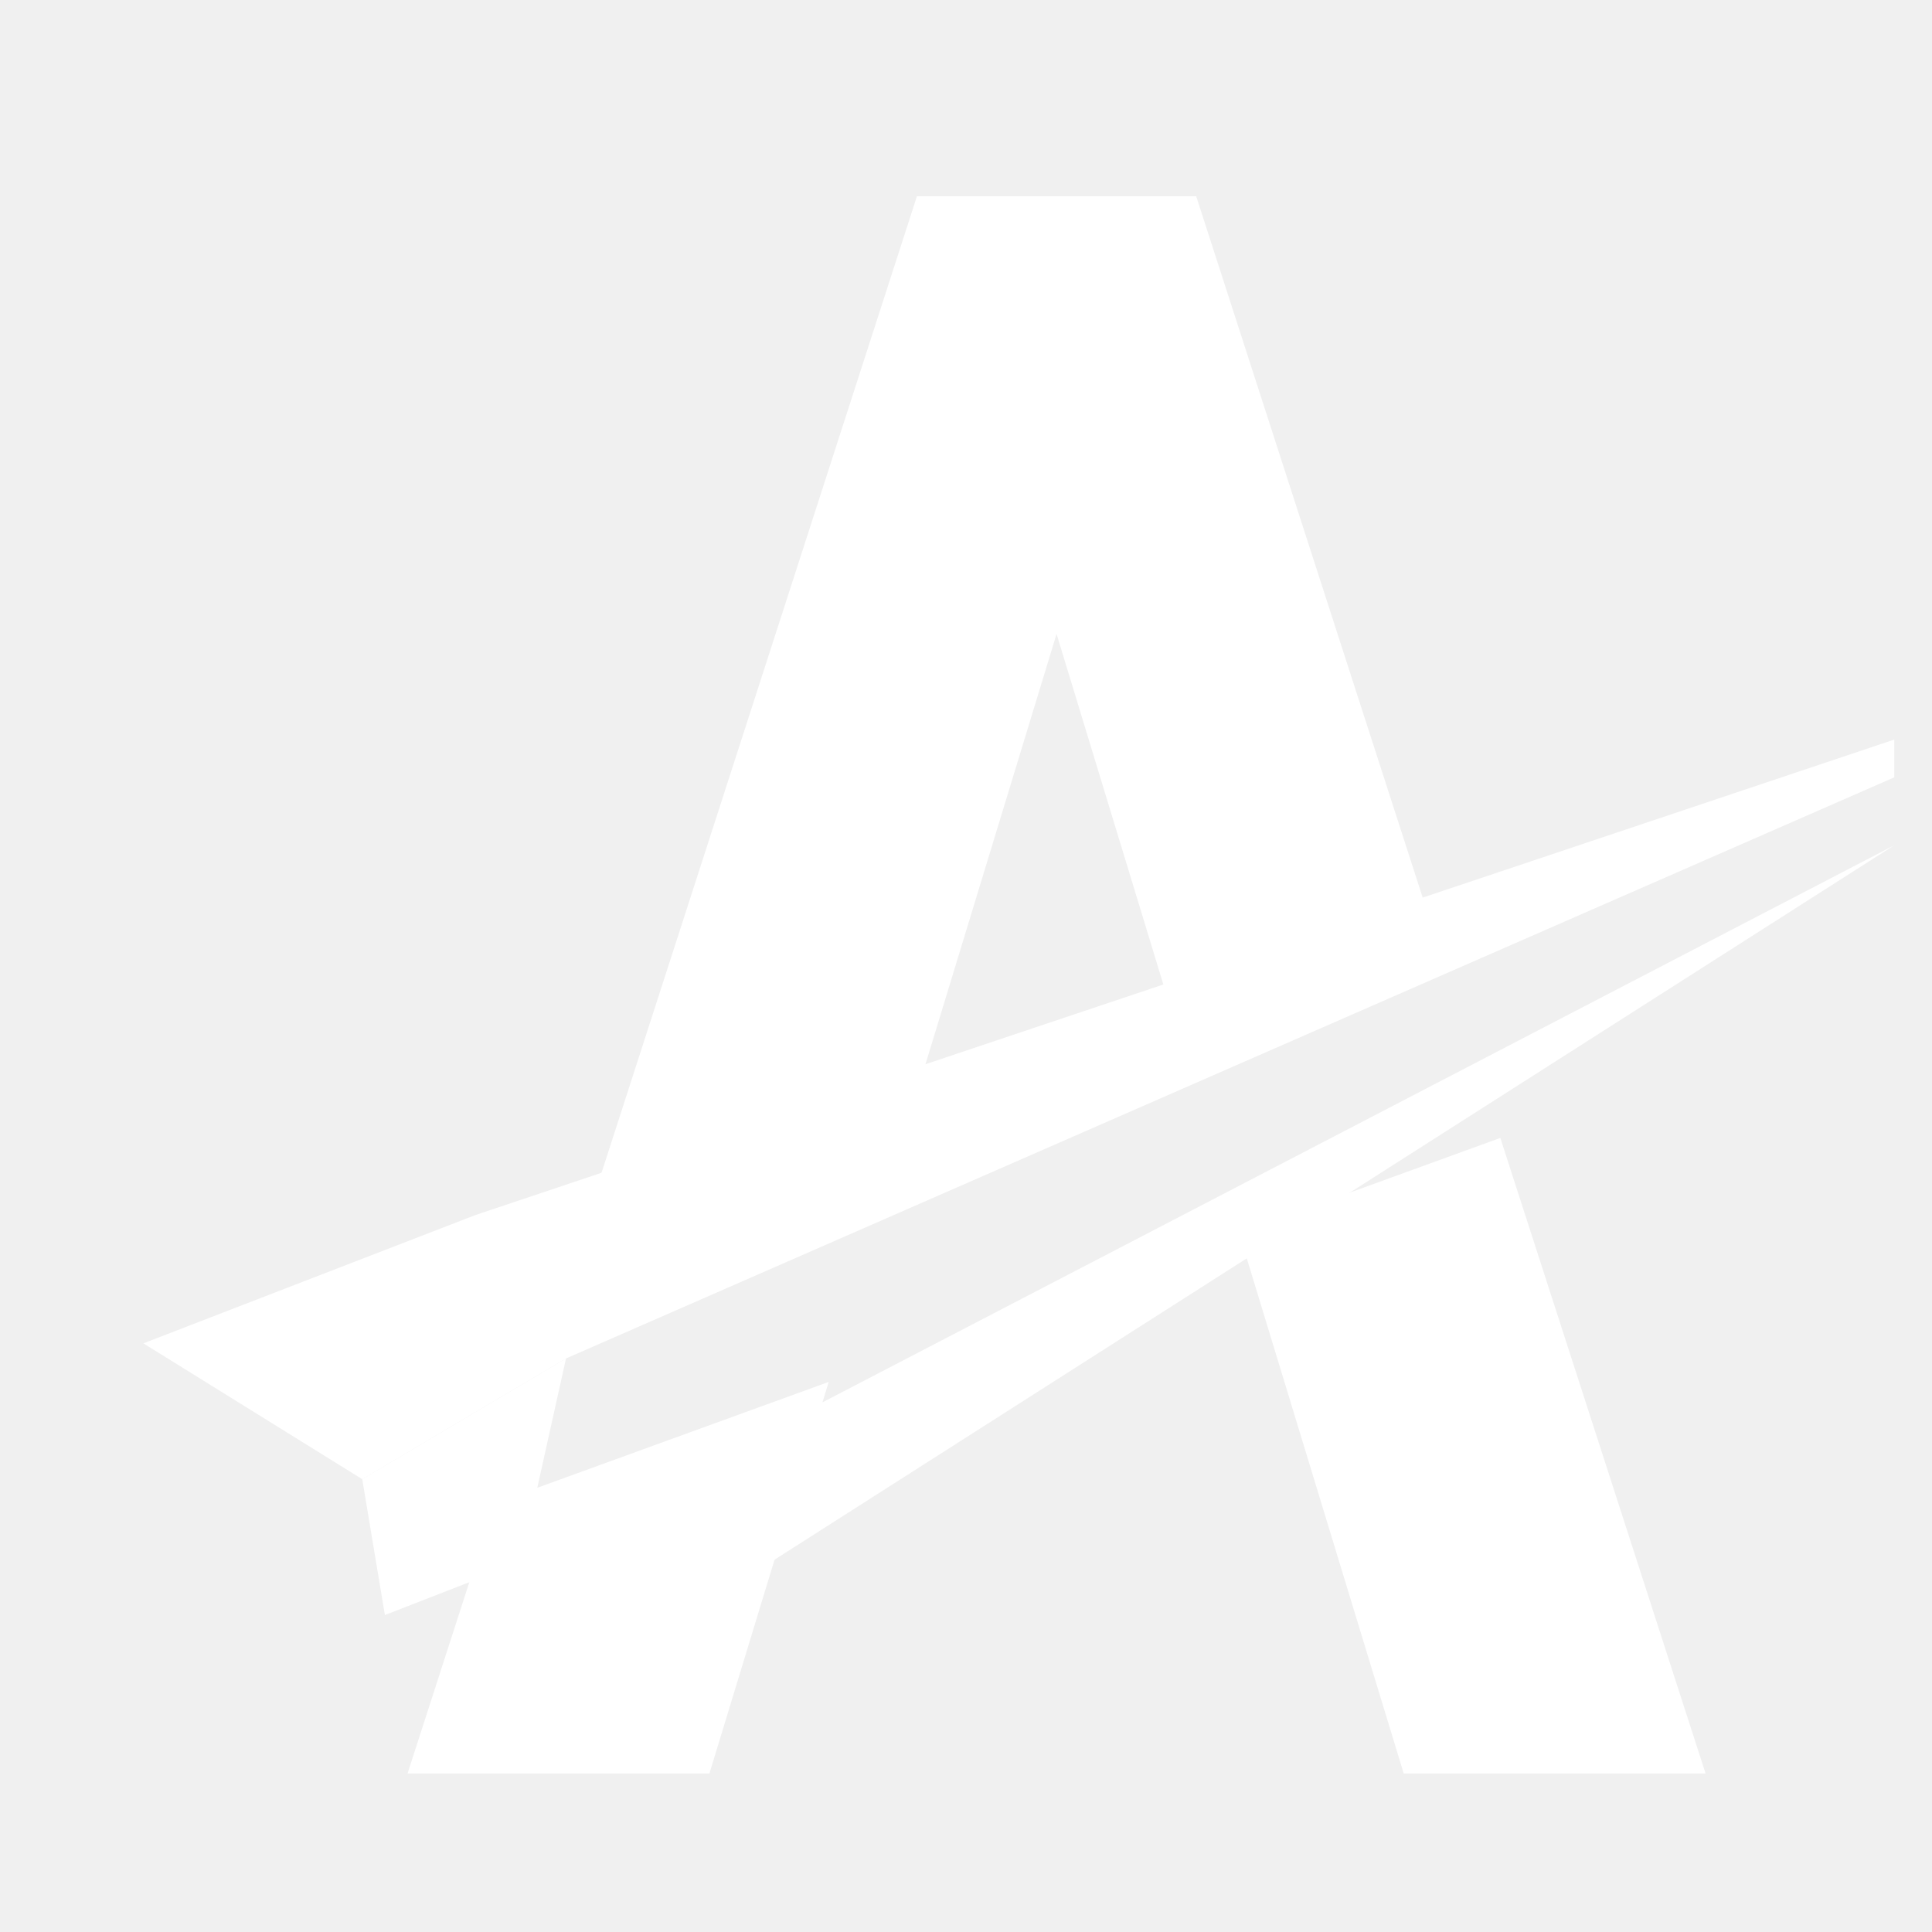
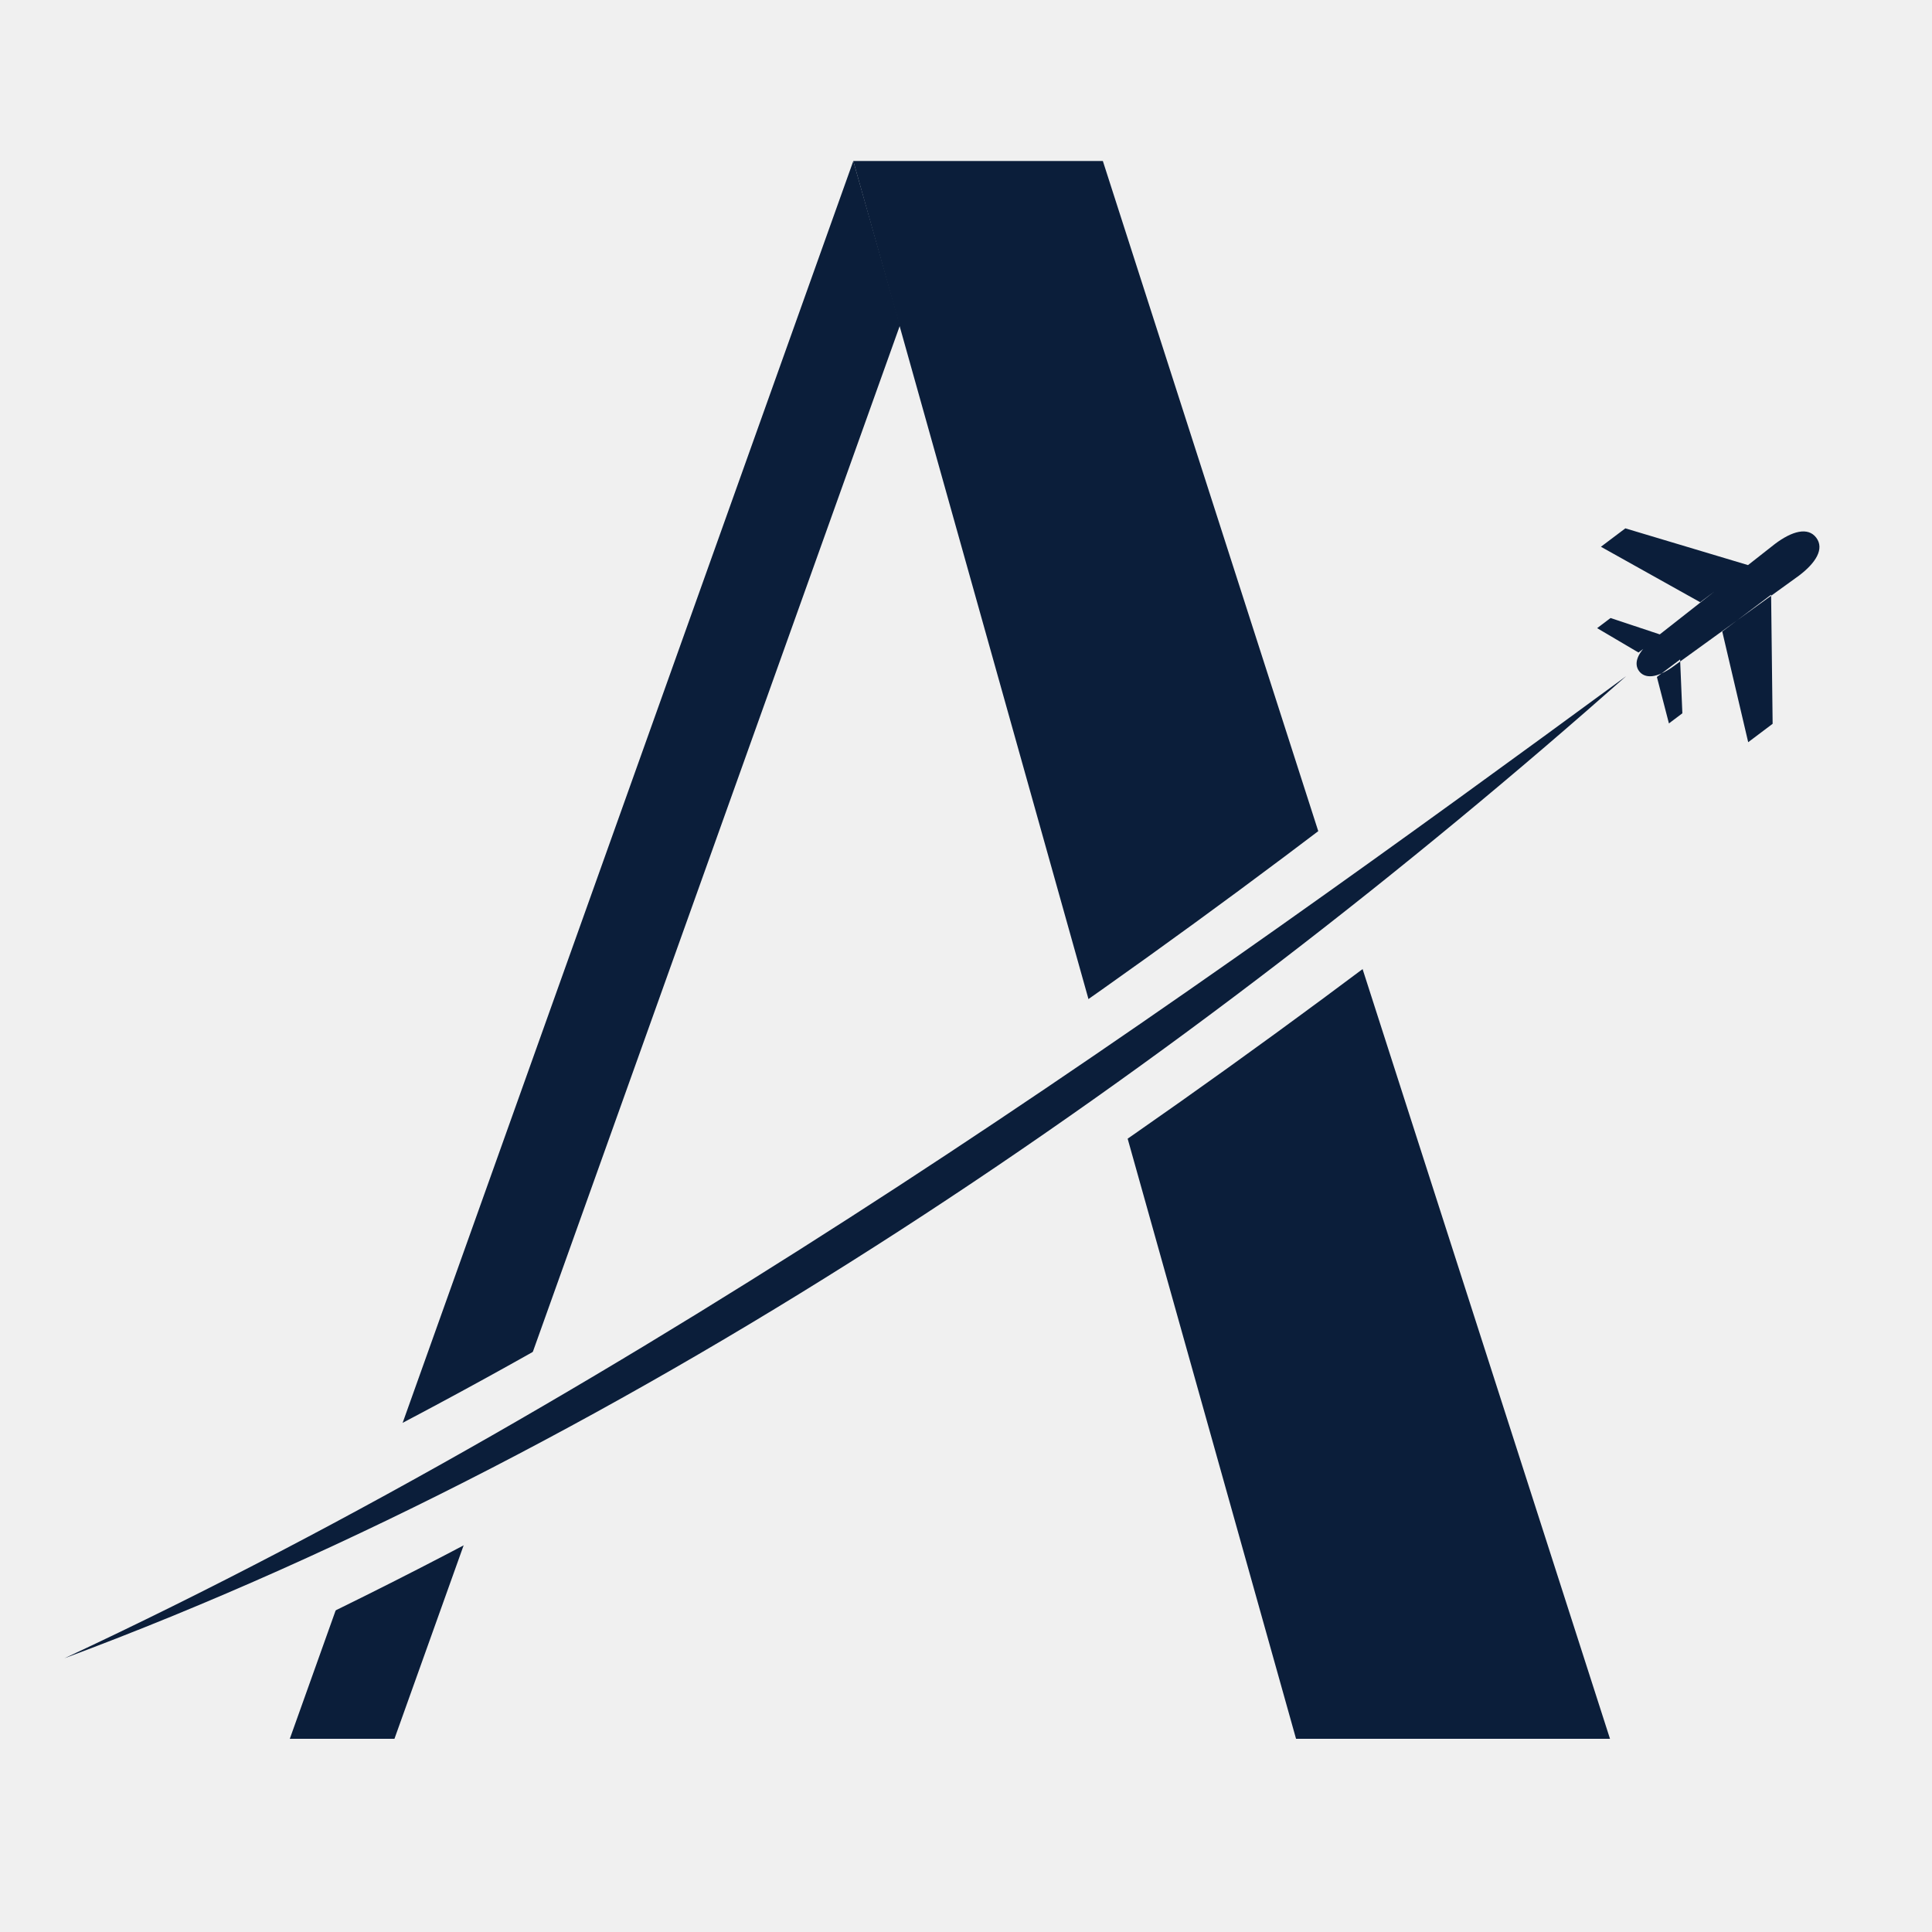
- <svg xmlns="http://www.w3.org/2000/svg" width="512" height="512" viewBox="0 0 512 512" fill="none">
+ <svg xmlns="http://www.w3.org/2000/svg" viewBox="0 0 120 120" width="120" height="120">
  <defs>
-     <mask id="corte">
-       <rect width="512" height="512" fill="#fff" />
-       <polygon points="0,382 512,216 512,260 0,446" fill="#000" />
+     <mask id="av-mono-corte" maskUnits="userSpaceOnUse" x="0" y="0" width="120" height="120">
+       <rect width="120" height="120" fill="#fff" />
+       <path d="M4 103 C40 88 74 64 101 42" fill="none" stroke="#000" stroke-width="8.5" stroke-linecap="round" />
    </mask>
  </defs>
-   <g mask="url(#corte)">
-     <path fill-rule="evenodd" clip-rule="evenodd" fill="#FFFFFF" d="M243 52 L317 52 L452 470 L372 470 L280 168 L188 470 L108 470 Z" />
+   <g fill="#0B1E3A">
+     <g mask="url(#av-mono-corte)">
+       <path d="M53 10 L68.5 10 L100 108 L80.5 108 Z" />
+       <path d="M53 10 L55.9 20.2 L24.5 108 L18 108 Z" />
+     </g>
+     <path d="M4 103 C40 86.2 74 61.8 101 42 C74 65.9 40 89.6 4 103 Z" />
+     <path d="M7 0 C7 -0.9 6 -1.3 4.6 -1.3 L-5.4 -1.1 C-6.9 -1.1 -7.5 -0.6 -7.5 0 C-7.5 0.6 -6.9 1.1 -5.4 1.1 L4.6 1.3 C6 1.3 7 0.9 7 0 Z M2.4 -1.2 L-2.6 -8 L-4.6 -8 L-1.6 -1.2 Z M2.4 1.2 L-2.6 8 L-4.6 8 L-1.6 1.2 Z M-4.9 -1 L-6.9 -3.9 L-8 -3.9 L-6.8 -1 Z M-4.9 1 L-6.9 3.9 L-8 3.9 L-6.8 1 Z" transform="translate(107.5 37.4) rotate(-37) scale(0.95)" />
  </g>
-   <polygon fill="#FFFFFF" points="38,356 126,322 502,196 502,206 150,360 96,392" />
-   <polygon fill="#FFFFFF" points="96,392 150,360 138,414 102,428" />
-   <polygon fill="#FFFFFF" points="148,408 502,224 176,432" />
</svg>
